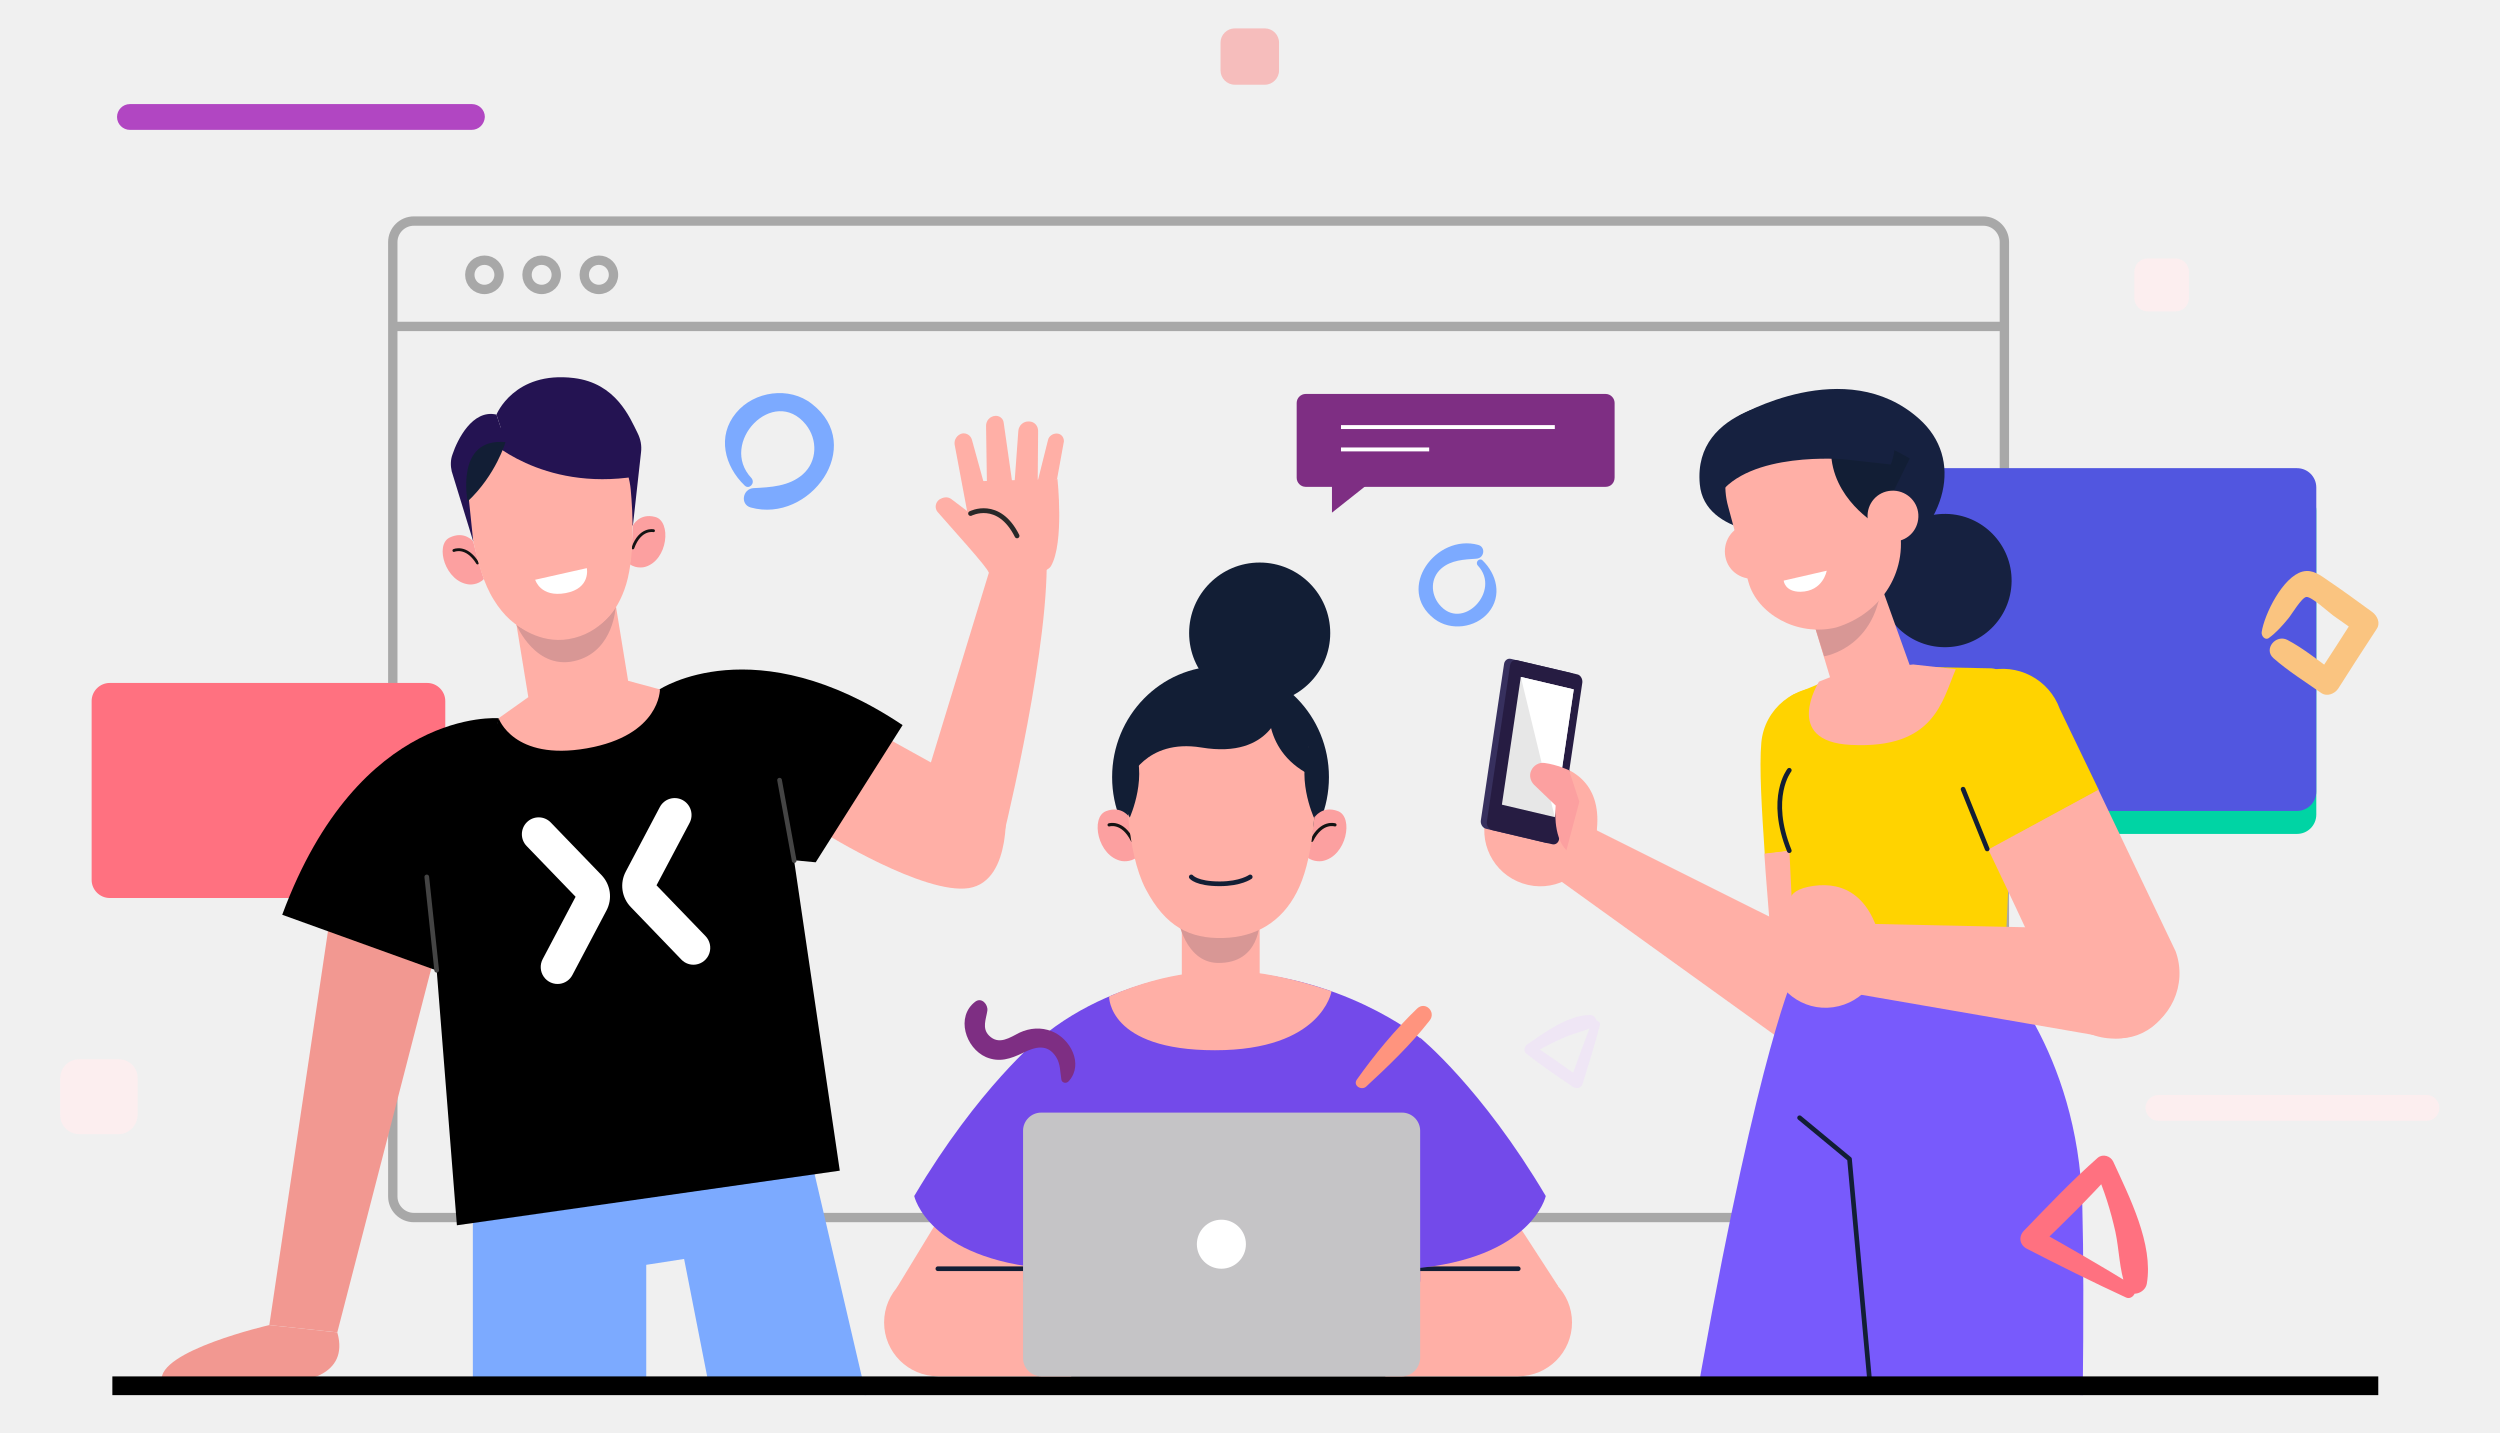
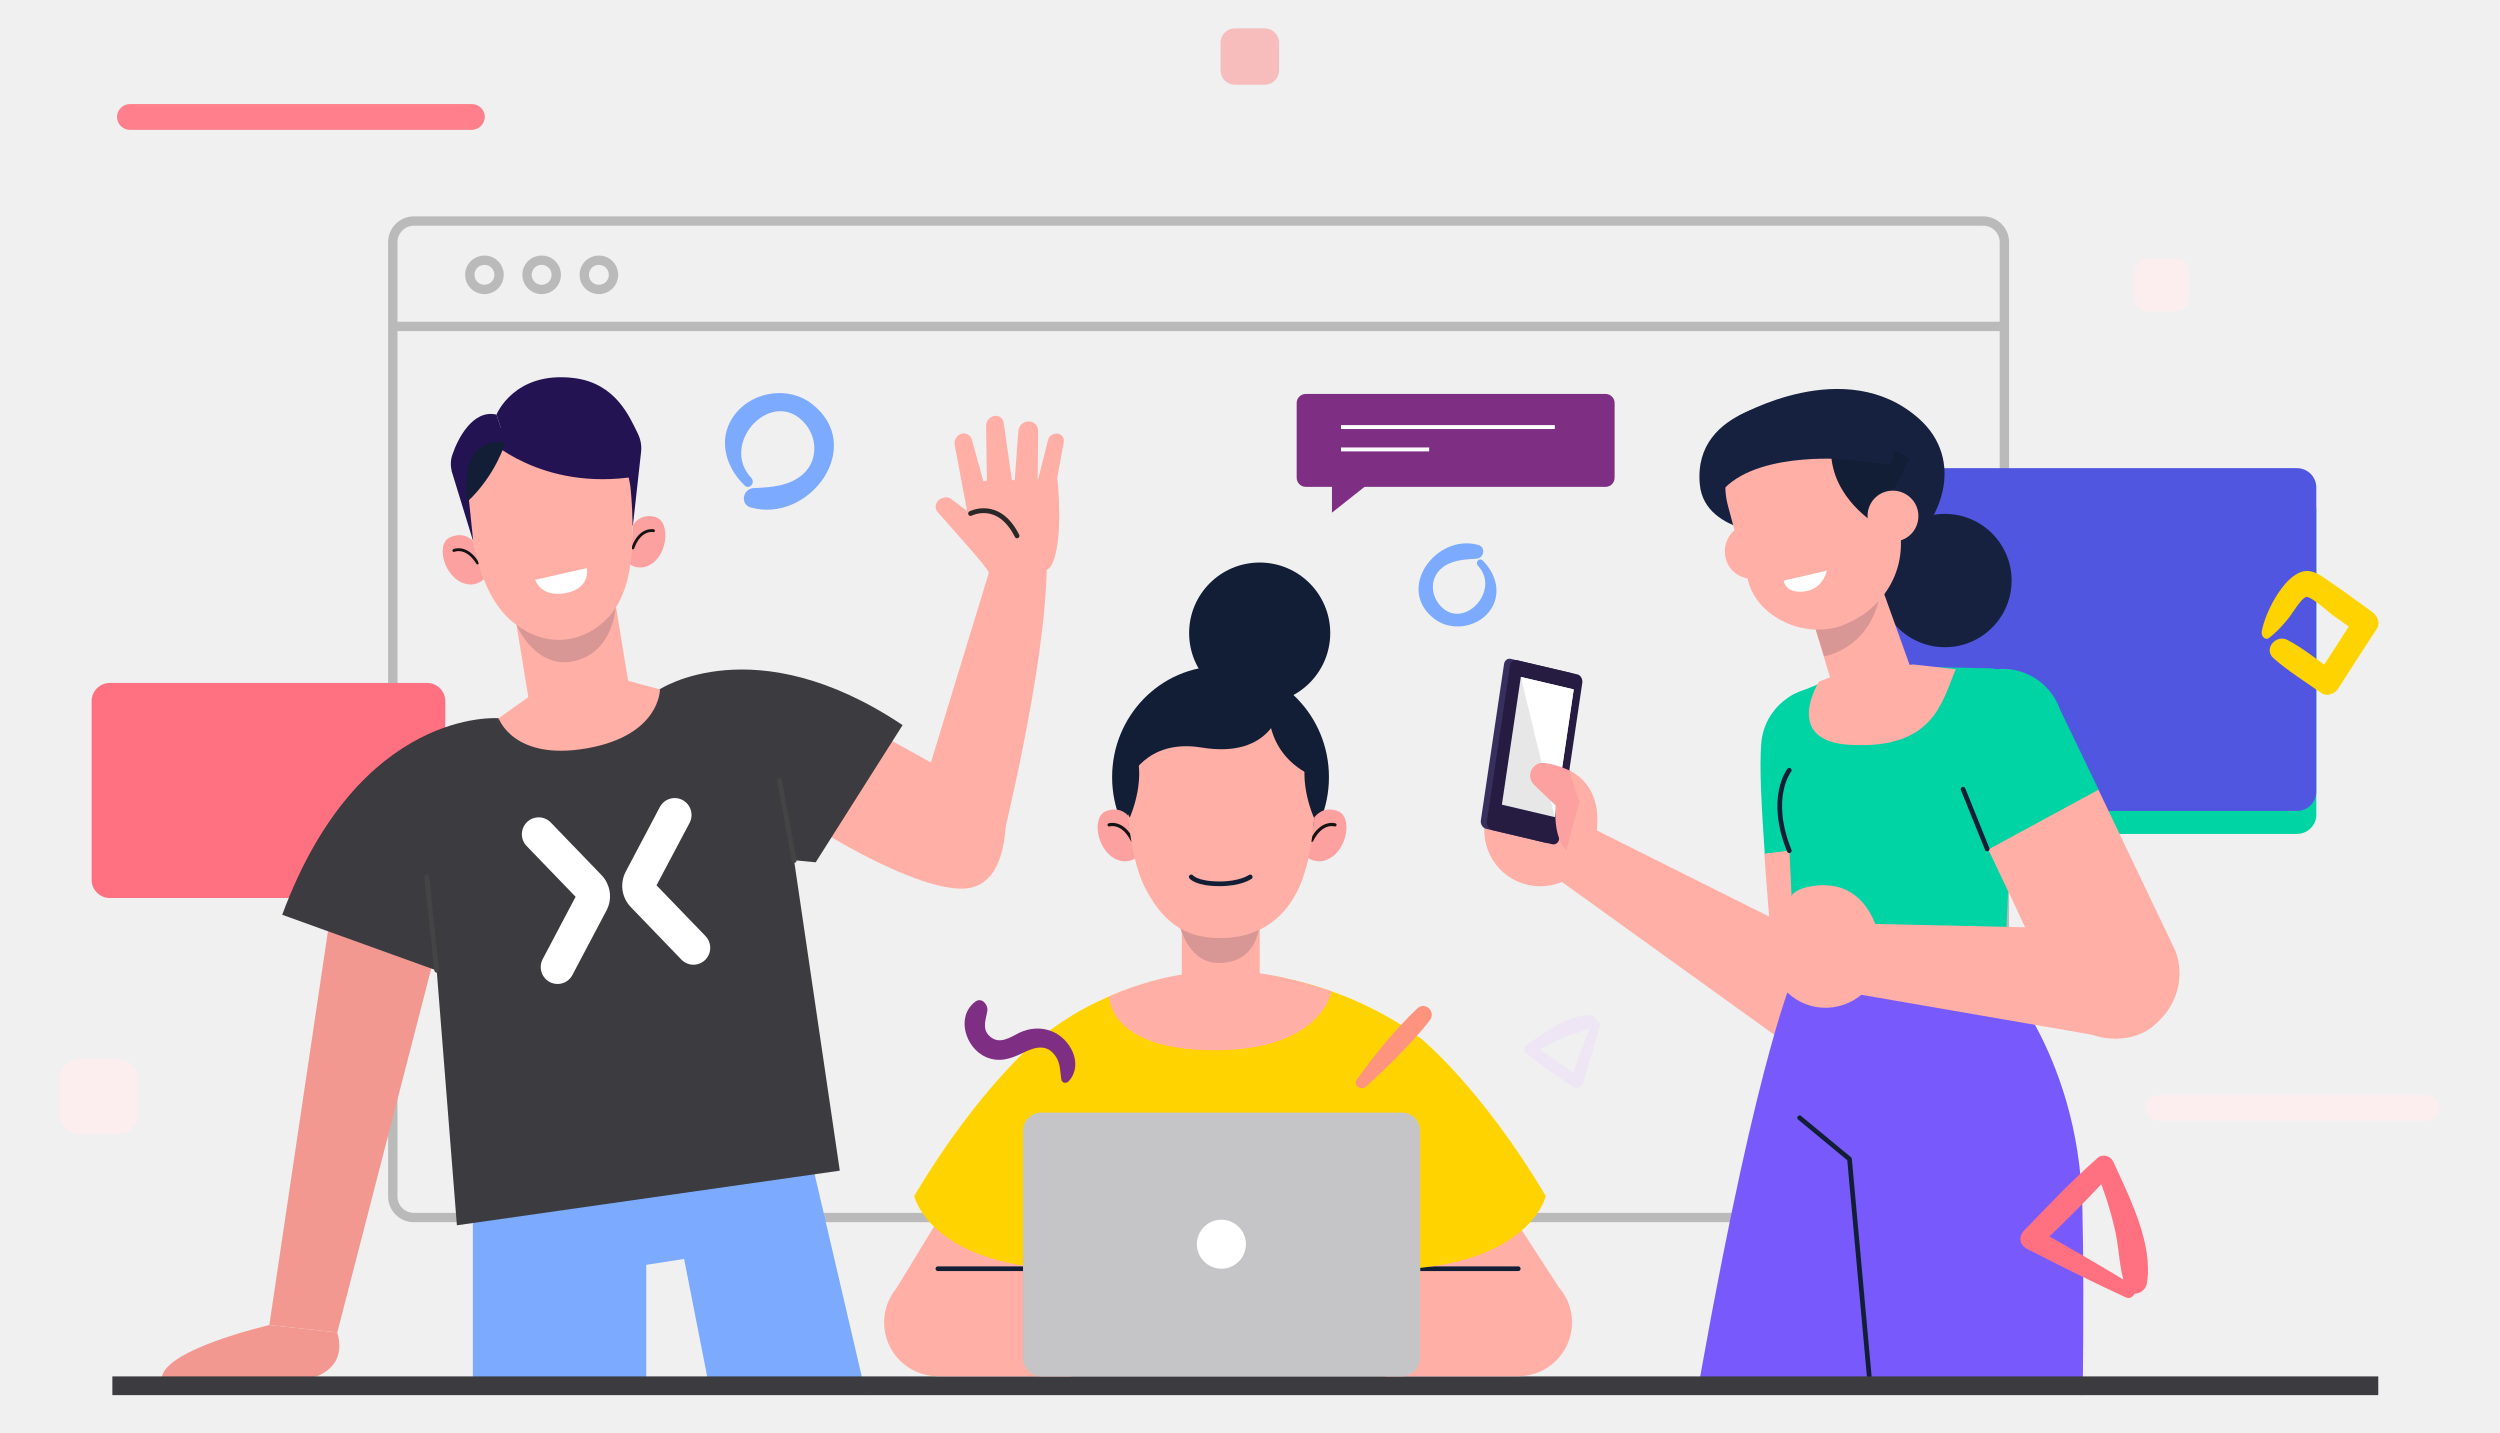
<svg xmlns="http://www.w3.org/2000/svg" width="534" height="306" viewBox="0 0 534 306" fill="none">
  <g opacity="0.3">
-     <path d="M423.635 260.068H88.403C85.922 260.068 83.9 258.047 83.9 255.566V51.72C83.9 49.239 85.922 47.218 88.403 47.218H423.635C426.116 47.218 428.137 49.239 428.137 51.72V255.566C428.046 258.047 426.116 260.068 423.635 260.068Z" stroke="black" stroke-width="2" stroke-miterlimit="10" />
-     <path d="M83.9 69.725H428.045" stroke="black" stroke-width="2" stroke-miterlimit="10" />
-     <path d="M106.598 58.702C106.598 60.447 105.22 61.825 103.474 61.825C101.728 61.825 100.349 60.447 100.349 58.702C100.349 56.956 101.728 55.578 103.474 55.578C105.22 55.578 106.598 56.956 106.598 58.702Z" stroke="black" stroke-width="2" stroke-miterlimit="10" />
-     <path d="M118.82 58.702C118.82 60.447 117.441 61.825 115.695 61.825C113.949 61.825 112.571 60.447 112.571 58.702C112.571 56.956 113.949 55.578 115.695 55.578C117.441 55.578 118.82 56.956 118.82 58.702Z" stroke="black" stroke-width="2" stroke-miterlimit="10" />
-     <path d="M131.042 58.702C131.042 60.447 129.664 61.825 127.918 61.825C126.172 61.825 124.793 60.447 124.793 58.702C124.793 56.956 126.172 55.578 127.918 55.578C129.664 55.578 131.042 56.956 131.042 58.702Z" stroke="black" stroke-width="2" stroke-miterlimit="10" />
+     <path d="M423.635 260.068H88.403C85.922 260.068 83.9 258.047 83.9 255.566V51.72C83.9 49.239 85.922 47.218 88.403 47.218H423.635C426.116 47.218 428.137 49.239 428.137 51.72V255.566C428.046 258.047 426.116 260.068 423.635 260.068Z" stroke="#3C3B40" stroke-width="2" stroke-miterlimit="10" />
+     <path d="M83.9 69.725H428.045" stroke="#3C3B40" stroke-width="2" stroke-miterlimit="10" />
+     <path d="M106.598 58.702C106.598 60.447 105.22 61.825 103.474 61.825C101.728 61.825 100.349 60.447 100.349 58.702C100.349 56.956 101.728 55.578 103.474 55.578C105.22 55.578 106.598 56.956 106.598 58.702Z" stroke="#3C3B40" stroke-width="2" stroke-miterlimit="10" />
+     <path d="M118.82 58.702C118.82 60.447 117.441 61.825 115.695 61.825C113.949 61.825 112.571 60.447 112.571 58.702C112.571 56.956 113.949 55.578 115.695 55.578C117.441 55.578 118.82 56.956 118.82 58.702Z" stroke="#3C3B40" stroke-width="2" stroke-miterlimit="10" />
+     <path d="M131.042 58.702C131.042 60.447 129.664 61.825 127.918 61.825C126.172 61.825 124.793 60.447 124.793 58.702C124.793 56.956 126.172 55.578 127.918 55.578C129.664 55.578 131.042 56.956 131.042 58.702Z" stroke="#3C3B40" stroke-width="2" stroke-miterlimit="10" />
  </g>
  <path d="M91.251 191.813H23.433C21.32 191.813 19.573 190.067 19.573 187.954V149.739C19.573 147.626 21.32 145.88 23.433 145.88H91.251C93.365 145.88 95.111 147.626 95.111 149.739V187.954C95.019 190.067 93.365 191.813 91.251 191.813Z" fill="#FF7180" />
  <path d="M490.626 178.125H397.996C395.698 178.125 393.861 176.288 393.861 173.991V109.043C393.861 106.746 395.698 104.909 397.996 104.909H490.626C492.923 104.909 494.761 106.746 494.761 109.043V173.991C494.761 176.288 492.923 178.125 490.626 178.125Z" fill="#00D4A4" />
  <path d="M490.626 173.216H397.996C395.698 173.216 393.861 171.379 393.861 169.082V104.134C393.861 101.837 395.698 100 397.996 100H490.626C492.923 100 494.761 101.837 494.761 104.134V169.082C494.761 171.379 492.923 173.216 490.626 173.216Z" fill="#5156E0" />
  <path d="M342.951 103.99H278.9C277.798 103.99 276.97 103.072 276.97 102.061V86.077C276.97 84.974 277.889 84.147 278.9 84.147H342.951C344.054 84.147 344.881 85.066 344.881 86.077V101.969C344.881 103.163 344.054 103.99 342.951 103.99Z" fill="#7E2E83" />
  <path d="M286.436 91.221H332.107" stroke="white" stroke-width="0.837" stroke-miterlimit="10" />
  <path d="M286.436 95.998H305.274" stroke="white" stroke-width="0.837" stroke-miterlimit="10" />
  <path d="M284.506 101.785V109.502L294.247 101.785H284.506Z" fill="#7E2E83" />
-   <path d="M100.717 27.743H27.752C26.282 27.743 24.995 26.549 24.995 24.987C24.995 23.517 26.19 22.231 27.752 22.231H100.808C102.279 22.231 103.565 23.425 103.565 24.987C103.473 26.549 102.279 27.743 100.717 27.743Z" fill="#B146C2" />
+   <path d="M100.717 27.743H27.752C26.282 27.743 24.995 26.549 24.995 24.987C24.995 23.517 26.19 22.231 27.752 22.231H100.808C102.279 22.231 103.565 23.425 103.565 24.987C103.473 26.549 102.279 27.743 100.717 27.743Z" fill="#FF7F8D" />
  <path d="M518.286 239.399H461.036C459.565 239.399 458.279 238.204 458.279 236.643C458.279 235.173 459.473 233.887 461.036 233.887H518.286C519.756 233.887 521.043 235.081 521.043 236.643C521.043 238.204 519.848 239.399 518.286 239.399Z" fill="#FCEEEF" />
  <path d="M270.17 18.097H263.738C262.084 18.097 260.705 16.719 260.705 15.066V9.095C260.705 7.441 262.084 6.063 263.738 6.063H270.17C271.825 6.063 273.203 7.441 273.203 9.095V15.066C273.203 16.719 271.825 18.097 270.17 18.097Z" fill="#F6BDBC" />
  <path d="M25.363 242.246H16.909C14.703 242.246 12.865 240.501 12.865 238.204V230.304C12.865 228.099 14.611 226.262 16.909 226.262H25.363C27.568 226.262 29.406 228.007 29.406 230.304V238.204C29.314 240.409 27.568 242.246 25.363 242.246Z" fill="#FCEEEF" />
  <path d="M464.712 66.51H458.738C457.176 66.51 455.89 65.224 455.89 63.662V58.058C455.89 56.497 457.176 55.21 458.738 55.21H464.712C466.274 55.21 467.56 56.497 467.56 58.058V63.662C467.56 65.224 466.274 66.51 464.712 66.51Z" fill="#FCEEEF" />
-   <path d="M402.131 160.212C402.407 153.414 397.352 147.626 390.644 146.891C383.384 146.064 376.86 151.393 376.217 158.65C375.757 163.886 376.309 172.889 376.952 182.443L403.418 179.136L402.131 160.212Z" fill="#FFD300" />
+   <path d="M402.131 160.212C402.407 153.414 397.352 147.626 390.644 146.891C383.384 146.064 376.86 151.393 376.217 158.65C375.757 163.886 376.309 172.889 376.952 182.443L403.418 179.136L402.131 160.212Z" fill="#00D4A4" />
  <path d="M403.417 179.136L376.86 182.351C377.687 195.028 378.79 202.194 378.146 209.451C377.503 217.627 383.936 224.517 392.022 224.517C399.558 224.517 405.715 218.546 405.99 211.013L403.417 179.136Z" fill="#FFAFA6" />
  <path d="M334.68 174.175L395.698 204.674C402.499 208.44 404.336 215.881 400.844 221.485C397.261 227.181 389.633 228.742 384.212 224.792L329.075 185.107L334.68 174.175Z" fill="#FFAFA6" />
  <path d="M325.215 188.689C331.464 190.802 338.264 187.403 340.378 181.156C342.491 174.91 339.091 168.112 332.842 165.999C326.594 163.886 319.793 167.285 317.68 173.532C315.566 179.778 318.874 186.576 325.215 188.689Z" fill="#FFAFA6" />
  <path d="M326.318 166.366C326.318 166.366 325.675 161.681 331.832 163.243C337.897 164.805 343.319 169.49 340.378 181.157L326.318 166.366Z" fill="#FFAFA6" />
  <path d="M335.599 143.768L322.734 140.736C321.999 140.553 321.356 141.104 321.264 141.839L316.301 175.277C316.21 176.012 316.669 176.839 317.404 177.023L330.269 180.054C331.005 180.238 331.648 179.687 331.74 178.952L336.702 145.513C336.794 144.686 336.335 143.952 335.599 143.768Z" fill="#37305E" />
  <path d="M336.886 144.043L324.021 141.012C323.286 140.828 322.642 141.379 322.55 142.114L317.588 175.553C317.496 176.288 317.956 177.114 318.691 177.298L331.556 180.33C332.291 180.513 332.934 179.962 333.026 179.227L337.989 145.789C338.081 144.962 337.529 144.135 336.886 144.043Z" fill="#261C42" />
  <path d="M336.151 147.259L324.848 144.595L320.804 171.878L332.107 174.542L336.151 147.259Z" fill="#E7E7E7" />
  <path d="M324.848 144.595L332.107 174.542L336.151 147.259L324.848 144.595Z" fill="white" />
  <path d="M335.14 164.529C335.14 164.529 332.659 163.335 329.902 162.968C328.707 162.784 327.513 163.519 327.053 164.621C326.594 165.632 326.869 166.826 327.696 167.653L332.291 172.062C332.291 172.062 331.556 178.585 334.589 181.616L337.345 171.235L335.14 164.529Z" fill="#FCA0A0" />
  <path d="M411.504 202.102L383.385 207.828C383.385 207.828 375.849 223.298 363.443 292.444C363.26 293.47 363.076 294.581 362.892 295.607C376.309 295.778 389.725 296.12 403.234 296.547L421.153 215.008L411.504 202.102Z" fill="#785AFC" />
  <path d="M444.78 257.462C443.863 224.093 425.599 206 425.599 206L391 207.024L400.178 296.464C415.045 296.891 430.004 297.488 444.872 298C445.056 282.126 445.056 267.618 444.78 257.462Z" fill="#785AFC" />
  <path d="M384.396 238.755L395.055 247.574L399.5 296.5" stroke="#121E35" stroke-width="1.001" stroke-miterlimit="10" stroke-linecap="round" stroke-linejoin="round" />
-   <path d="M393.125 144.135L383.293 148.269C381.73 148.912 380.72 150.566 380.811 152.219L383.476 208.165L428.137 207.613L430.802 149.739C430.894 146.615 428.413 142.941 425.38 142.757L407.185 142.39L393.125 144.135Z" fill="#FFD300" />
+   <path d="M393.125 144.135L383.293 148.269C381.73 148.912 380.72 150.566 380.811 152.219L383.476 208.165L428.137 207.613L430.802 149.739C430.894 146.615 428.413 142.941 425.38 142.757L407.185 142.39L393.125 144.135Z" fill="#00D4A4" />
  <path d="M382.19 164.529C382.19 164.529 377.595 170.316 382.19 181.707" stroke="#121E35" stroke-width="1.001" stroke-miterlimit="10" stroke-linecap="round" stroke-linejoin="round" />
  <path d="M448.17 168.571L424.645 181.34C430.067 192.823 436.132 205.041 438.246 211.931C440.635 219.74 449.181 223.874 456.716 220.842C463.7 218.086 467.284 210.278 464.711 203.204L448.17 168.571Z" fill="#FFAFA6" />
-   <path d="M439.992 151.484C437.694 145.054 430.894 141.563 424.37 143.308C417.294 145.238 417.477 161.681 419.591 168.663C421.153 173.716 420.602 172.797 424.737 181.432L448.262 168.663L439.992 151.484Z" fill="#FFD300" />
+   <path d="M439.992 151.484C437.694 145.054 430.894 141.563 424.37 143.308C417.294 145.238 417.477 161.681 419.591 168.663C421.153 173.716 420.602 172.797 424.737 181.432L448.262 168.663L439.992 151.484Z" fill="#00D4A4" />
  <path d="M424.462 181.34L419.315 168.571" stroke="#121E35" stroke-width="1.001" stroke-miterlimit="10" stroke-linecap="round" stroke-linejoin="round" />
  <path d="M390.552 197.141L453.133 198.519C459.749 198.886 464.803 204.673 464.16 211.288C463.517 217.994 457.36 222.679 450.651 221.668L391.196 211.38L390.552 197.141Z" fill="#FFAFA6" />
  <path d="M391.563 215.146C398.088 214.228 402.682 208.256 401.855 201.734C400.936 195.212 394.963 190.619 388.439 191.445C381.914 192.364 377.319 198.335 378.147 204.858C379.065 211.472 385.039 216.065 391.563 215.146Z" fill="#FFAFA6" />
  <path d="M382.741 194.66C382.741 194.66 380.168 190.71 386.233 189.424C392.39 188.138 399.374 189.975 401.855 201.734L382.741 194.66Z" fill="#FFAFA6" />
  <path d="M429.679 124.198C429.785 116.335 423.495 109.874 415.629 109.767C407.764 109.661 401.301 115.949 401.194 123.812C401.087 131.675 407.377 138.136 415.243 138.242C423.109 138.349 429.572 132.061 429.679 124.198Z" fill="#162140" />
  <path d="M371.254 88.925C371.254 88.925 394.228 75.421 409.942 89.476C419.499 98.019 415.915 112.075 403.05 120.802C390.828 129.069 386.233 90.395 386.233 90.395L371.254 88.925Z" fill="#162140" />
  <path d="M383.844 85.342C383.844 85.342 361.514 86.537 363.076 103.44C364.087 114.647 381.639 114.28 381.639 114.28L383.844 85.342Z" fill="#162140" />
  <path d="M379.893 116.025C380.812 119.148 379.158 122.455 376.033 123.374C372.909 124.293 369.6 122.639 368.682 119.516C367.763 116.392 369.417 113.085 372.541 112.166C375.666 111.156 378.974 112.901 379.893 116.025Z" fill="#FFAFA6" />
  <path d="M387.336 132.836L391.563 146.891C393.033 151.852 395.698 153.873 400.477 152.311C404.612 151.025 409.023 147.351 408.288 143.125L400.477 121.353L387.336 132.836Z" fill="#FFAFA6" />
  <path d="M393.585 143.584L388.531 145.605C388.531 145.605 380.536 158.374 395.331 159.109C413.158 160.028 414.812 149.831 417.753 142.941L408.656 141.931L393.585 143.584Z" fill="#FFAFA6" />
  <path d="M389.633 140.185C389.633 140.185 402.039 138.348 402.039 121.904L386.876 131.366L389.633 140.185Z" fill="#D89795" />
  <path d="M392.206 134.03C383.844 136.051 375.298 131.09 373.46 124.292L369.141 108.216C366.752 99.673 371.622 90.854 380.076 88.19C388.715 85.526 399.466 89.843 402.131 98.478L405.439 111.431C408.012 121.536 402.131 130.998 392.206 134.03Z" fill="#FFAFA6" />
  <path d="M391.104 96.274C391.196 106.563 400.936 112.075 400.936 112.075L407.92 97.928C407.92 97.928 391.104 87.823 391.104 96.274Z" fill="#121E35" />
  <path d="M393.952 98.111C393.952 98.111 373.46 96.274 366.935 106.012C366.935 106.012 366.384 85.985 388.347 84.883C410.31 83.689 403.877 99.214 403.877 99.214L393.952 98.111Z" fill="#162140" />
  <path d="M380.995 124.017L390.185 121.904C390.185 121.904 389.45 126.313 384.579 126.405C381.179 126.405 380.995 124.017 380.995 124.017Z" fill="white" />
  <path d="M409.758 109.87C409.942 112.901 407.737 115.474 404.704 115.657C401.672 115.841 399.099 113.636 398.915 110.605C398.731 107.573 400.936 105.001 403.969 104.817C407.001 104.634 409.575 106.93 409.758 109.87Z" fill="#FFAFA6" />
  <path d="M402.59 111.983C402.59 111.983 402.315 108.033 406.082 108.4L402.59 111.983Z" fill="#FFAFA6" />
  <path d="M101 258.716V296.078L138.037 296.913V270.167L146.125 268.913L151.455 296.078L185 298L171.95 242L101 258.716Z" fill="#7CAAFF" />
  <path d="M70.942 192.915L57.526 283.034L72.045 284.596L95.938 192.088L70.942 192.915Z" fill="#F29891" />
  <path d="M57.526 283.034C57.526 283.034 33.541 288.546 34.552 294.977H63.775C63.775 294.977 74.802 294.15 72.045 284.596L57.526 283.034Z" fill="#F29891" />
-   <path d="M106.506 153.414C106.506 153.414 76.732 150.933 60.283 195.396L96.949 208.624L106.506 153.414Z" fill="black" />
+   <path d="M106.506 153.414C106.506 153.414 76.732 150.933 60.283 195.396L96.949 208.624L106.506 153.414Z" fill="#3C3B40" />
  <path d="M211.634 120.985L198.584 163.702L213.839 180.605C213.839 180.605 223.304 142.941 223.58 121.169L211.634 120.985Z" fill="#FFAFA6" />
  <path d="M211.174 122.271C211.174 122.271 222.845 123.741 224.499 120.894C227.347 115.933 225.877 102.337 225.877 102.337C225.877 102.337 205.385 102.796 205.66 102.98C205.844 103.164 211.174 122.271 211.174 122.271Z" fill="#FFAFA6" />
  <path d="M211.174 122.272C210.99 121.261 203.087 112.626 200.238 109.319C199.595 108.492 199.779 107.298 200.698 106.655C201.341 106.287 202.352 105.92 203.271 106.655L210.806 112.35L211.174 122.272Z" fill="#FFAFA6" />
  <path d="M206.947 111.156L203.914 94.988C203.73 93.885 204.466 92.875 205.476 92.599C206.395 92.415 207.314 92.967 207.59 93.885L210.806 105.552L206.947 111.156Z" fill="#FFAFA6" />
  <path d="M210.806 103.256L210.623 90.946C210.623 89.844 211.45 88.925 212.552 88.833C213.471 88.741 214.298 89.384 214.39 90.303L216.32 103.807L210.806 103.256Z" fill="#FFAFA6" />
  <path d="M216.596 104.634L217.515 92.048C217.607 90.854 218.617 89.936 219.812 90.027C220.915 90.027 221.742 90.946 221.742 92.048L221.65 103.623L216.596 104.634Z" fill="#FFAFA6" />
  <path d="M225.785 102.337L227.255 94.253C227.255 93.335 226.612 92.6 225.693 92.6C224.866 92.6 224.039 93.151 223.855 93.978L221.466 103.531L225.785 102.337Z" fill="#FFAFA6" />
  <path d="M207.314 109.686C207.314 109.686 213.288 106.563 217.239 114.463" stroke="#282828" stroke-width="1.028" stroke-miterlimit="10" stroke-linecap="round" stroke-linejoin="round" />
  <path d="M214.758 171.235C214.758 171.235 216.504 188.138 206.947 189.7C197.39 191.17 176.254 178.033 176.254 178.033L166.513 144.962L203.179 165.264L214.758 171.235Z" fill="#FFAFA6" />
-   <path d="M140.875 147.259C140.875 147.259 161.183 133.755 192.795 154.884L174.232 184.188L155.761 182.443L140.875 147.259Z" fill="black" />
-   <path d="M92.906 202.561L97.592 261.722L179.378 250.055L166.697 163.978L140.875 147.259L106.506 153.414L92.906 202.561Z" fill="black" />
+   <path d="M140.875 147.259C140.875 147.259 161.183 133.755 192.795 154.884L174.232 184.188L155.761 182.443L140.875 147.259Z" fill="#3C3B40" />
+   <path d="M92.906 202.561L97.592 261.722L179.378 250.055L166.697 163.978L140.875 147.259L106.506 153.414L92.906 202.561Z" fill="#3C3B40" />
  <path d="M93.273 207.246L91.159 187.312" stroke="#444444" stroke-width="1.001" stroke-miterlimit="10" stroke-linecap="round" stroke-linejoin="round" />
  <path d="M169.638 183.821L166.513 166.642" stroke="#444444" stroke-width="1.001" stroke-miterlimit="10" stroke-linecap="round" stroke-linejoin="round" />
  <path d="M112.847 148.912L109.079 125.854L130.398 122.363L134.166 145.421L140.966 147.259C140.966 147.259 141.058 157.088 125.344 159.844C109.63 162.6 106.506 153.413 106.506 153.413L112.847 148.912Z" fill="#FFAFA6" />
  <path d="M131.501 129.621C131.501 129.621 131.134 138.715 123.414 141.012C114.501 143.676 110.273 133.387 110.273 133.387C110.273 133.387 115.144 137.613 121.485 136.51C128.56 135.316 131.501 129.621 131.501 129.621Z" fill="#D89795" />
  <path d="M106.046 88.557C106.046 88.557 109.814 79.187 122.587 80.749C131.593 81.851 134.534 89.2 136.188 92.507C136.831 93.793 137.107 95.171 136.923 96.641L135.177 112.35L120.29 92.324L107.976 94.528L106.046 88.557Z" fill="#241352" />
  <path d="M135.177 112.258C135.177 112.258 136.555 109.502 139.955 110.421C143.447 111.34 142.712 119.607 137.842 121.077C137.842 121.077 136.096 121.628 134.534 120.526C134.534 120.618 135.177 114.555 135.177 112.258Z" fill="#FCA0A0" />
  <path d="M139.588 113.361C139.588 113.361 136.739 112.717 135.177 117.035" stroke="#131313" stroke-width="0.613" stroke-miterlimit="10" stroke-linecap="round" stroke-linejoin="round" />
  <path d="M101.084 115.657C101.084 115.657 99.246 113.269 96.03 114.831C92.814 116.392 95.111 124.384 100.257 124.844C100.257 124.844 102.095 125.027 103.381 123.65C103.289 123.741 101.543 117.862 101.084 115.657Z" fill="#FCA0A0" />
  <path d="M96.949 117.586C96.949 117.586 99.614 116.392 102.003 120.25" stroke="#131313" stroke-width="0.613" stroke-miterlimit="10" stroke-linecap="round" stroke-linejoin="round" />
  <path d="M134.717 104.542C135.177 109.41 135.728 119.699 133.339 126.038C131.133 132.009 127.55 134.949 121.485 135.684C115.42 136.51 109.814 135.132 105.495 128.151C101.084 121.169 99.981 108.124 99.981 108.124C99.981 108.124 98.235 90.762 115.42 89.016C133.523 87.179 134.717 104.542 134.717 104.542Z" fill="#FFAFA6" />
  <path d="M101.084 115.657L96.489 100.683C96.213 99.489 96.213 98.203 96.673 97.009C97.684 93.977 100.9 87.363 106.046 88.557L107.976 94.436C107.976 94.436 101.727 96.366 99.981 105.001L101.084 115.657Z" fill="#241352" />
  <path d="M104.025 93.61C104.025 93.61 115.512 105.001 135.82 101.785C135.82 101.785 132.42 87.271 122.863 87.087C113.306 86.995 105.863 91.956 105.863 91.956L104.025 93.61Z" fill="#241352" />
  <path d="M107.976 94.437C107.976 94.437 105.954 101.418 99.889 107.114C99.889 107.114 97.133 93.426 107.976 94.437Z" fill="#121E35" />
  <path d="M114.317 123.833L125.344 121.353C125.344 121.353 126.263 125.671 120.841 126.681C115.42 127.692 114.317 123.833 114.317 123.833Z" fill="white" />
  <path d="M119.593 210.143C118.937 210.235 118.268 210.144 117.66 209.878C117.052 209.612 116.528 209.183 116.148 208.637C115.767 208.091 115.544 207.451 115.503 206.786C115.462 206.122 115.605 205.459 115.916 204.871L122.948 191.551L112.487 180.709C111.822 180.021 111.457 179.097 111.471 178.139C111.485 177.181 111.878 176.269 112.562 175.603C113.246 174.936 114.165 174.571 115.119 174.586C116.072 174.602 116.981 174.997 117.645 175.685L128.464 186.902C129.421 187.889 130.041 189.156 130.235 190.52C130.428 191.884 130.184 193.274 129.539 194.489L122.262 208.265C121.997 208.768 121.617 209.201 121.153 209.527C120.689 209.853 120.154 210.065 119.593 210.143Z" fill="white" />
  <path d="M148.626 206.029C148.064 206.11 147.49 206.056 146.953 205.87C146.415 205.685 145.929 205.374 145.534 204.962L134.741 193.752C133.784 192.765 133.164 191.497 132.97 190.133C132.777 188.769 133.021 187.38 133.666 186.165L140.942 172.384C141.389 171.538 142.152 170.906 143.064 170.626C143.975 170.347 144.96 170.442 145.802 170.892C146.645 171.342 147.275 172.11 147.554 173.026C147.834 173.942 147.74 174.932 147.293 175.777L140.232 189.102L150.693 199.943C151.155 200.421 151.476 201.018 151.622 201.668C151.767 202.318 151.731 202.995 151.517 203.625C151.303 204.255 150.92 204.813 150.409 205.237C149.899 205.661 149.282 205.935 148.626 206.029Z" fill="white" />
-   <path d="M508 294H24V298H508V294Z" fill="black" />
+   <path d="M508 294H24V298H508V294Z" fill="#3C3B40" />
  <path d="M224.499 271H200.33C193.99 271 188.844 276.144 188.844 282.483C188.844 288.821 193.99 293.966 200.33 293.966H228.818L224.499 271Z" fill="#FFAFA6" />
  <path d="M191.509 275.133L206.487 250.514L228.818 253.545L225.51 282.482L191.509 275.133Z" fill="#FFAFA6" />
  <path d="M218.525 271H200.33" stroke="#121E35" stroke-width="1.001" stroke-miterlimit="10" stroke-linecap="round" stroke-linejoin="round" />
  <path d="M300.128 270.999H324.296C330.637 270.999 335.783 276.143 335.783 282.482C335.783 288.821 330.637 293.965 324.296 293.965H295.901L300.128 270.999Z" fill="#FFAFA6" />
  <path d="M332.843 274.765L314.004 245.736L295.901 253.545L299.209 282.482L332.843 274.765Z" fill="#FFAFA6" />
  <path d="M301.506 270.999H324.296" stroke="#121E35" stroke-width="1.001" stroke-miterlimit="10" stroke-linecap="round" stroke-linejoin="round" />
-   <path d="M260.338 207.521C260.338 207.521 236.261 207.521 218.617 224.975V273.755C218.617 273.755 303.344 275.041 303.344 273.755C303.344 272.469 303.344 221.76 303.344 221.76C303.344 221.76 285.976 207.521 260.338 207.521Z" fill="#734AEA" />
-   <path d="M222.109 221.668C222.109 221.668 209.06 232.232 195.276 255.474C195.276 255.474 198.217 268.886 223.947 270.999L222.109 221.668Z" fill="#734AEA" />
-   <path d="M303.344 221.668C303.344 221.668 316.393 232.232 330.177 255.474C330.177 255.474 327.237 268.886 301.506 270.999L303.344 221.668Z" fill="#734AEA" />
+   <path d="M260.338 207.521C260.338 207.521 236.261 207.521 218.617 224.975V273.755C218.617 273.755 303.344 275.041 303.344 273.755C303.344 272.469 303.344 221.76 303.344 221.76C303.344 221.76 285.976 207.521 260.338 207.521Z" fill="#FFD300" />
+   <path d="M222.109 221.668C222.109 221.668 209.06 232.232 195.276 255.474C195.276 255.474 198.217 268.886 223.947 270.999L222.109 221.668Z" fill="#FFD300" />
+   <path d="M303.344 221.668C303.344 221.668 316.393 232.232 330.177 255.474C330.177 255.474 327.237 268.886 301.506 270.999L303.344 221.668Z" fill="#FFD300" />
  <path d="M299.485 293.966H222.385C220.271 293.966 218.525 292.22 218.525 290.107V241.511C218.525 239.398 220.271 237.653 222.385 237.653H299.485C301.598 237.653 303.344 239.398 303.344 241.511V290.107C303.252 292.22 301.598 293.966 299.485 293.966Z" fill="#C5C4C6" />
  <path d="M260.889 270.999C263.782 270.999 266.127 268.655 266.127 265.763C266.127 262.871 263.782 260.527 260.889 260.527C257.996 260.527 255.651 262.871 255.651 265.763C255.651 268.655 257.996 270.999 260.889 270.999Z" fill="white" />
  <path d="M269.067 197.232H252.435V215.881H269.067V197.232Z" fill="#FFAFA6" />
  <path d="M251.608 196.222C251.608 196.222 253.078 205.5 260.062 205.684C269.251 205.867 269.068 196.681 269.068 196.681C269.068 196.681 267.781 199.437 260.705 199.437C252.802 199.345 251.608 196.222 251.608 196.222Z" fill="#D89795" />
  <path d="M260.705 189.699C273.495 189.699 283.863 179.088 283.863 165.998C283.863 152.909 273.495 142.297 260.705 142.297C247.916 142.297 237.548 152.909 237.548 165.998C237.548 179.088 247.916 189.699 260.705 189.699Z" fill="#121E35" />
  <path d="M280.738 174.634C280.738 174.634 282.392 171.969 285.792 173.256C289.193 174.542 287.63 182.901 282.484 183.912C282.484 183.912 280.646 184.279 279.176 183.085C279.268 183.085 280.554 176.93 280.738 174.634Z" fill="#FCA0A0" />
  <path d="M285.149 176.195C285.149 176.195 282.3 175.277 280.187 179.502" stroke="#131313" stroke-width="0.681" stroke-miterlimit="10" stroke-linecap="round" stroke-linejoin="round" />
  <path d="M241.315 174.634C241.315 174.634 239.661 171.969 236.261 173.256C232.861 174.542 234.423 182.901 239.569 183.912C239.569 183.912 241.407 184.279 242.878 183.085C242.786 183.085 241.499 176.93 241.315 174.634Z" fill="#FCA0A0" />
  <path d="M236.904 176.195C236.904 176.195 239.753 175.277 241.867 179.502" stroke="#131313" stroke-width="0.681" stroke-miterlimit="10" stroke-linecap="round" stroke-linejoin="round" />
  <path d="M281.014 167.468C281.014 172.796 280.462 184.004 276.97 190.618C273.754 196.865 268.332 200.172 261.256 200.356C254.181 200.539 248.943 197.967 244.715 189.883C240.488 181.799 240.672 167.468 240.672 167.468C240.672 167.468 240.672 148.36 260.521 148.36C281.657 148.452 281.014 167.468 281.014 167.468Z" fill="#FFAFA6" />
  <path d="M241.315 174.634C241.315 174.634 245.542 165.356 241.775 158.649C241.775 158.649 238.375 169.398 241.315 174.634Z" fill="#121E35" />
  <path d="M280.646 174.634C280.646 174.634 276.419 165.356 280.187 158.649C280.187 158.649 283.587 169.398 280.646 174.634Z" fill="#121E35" />
  <path d="M271.089 149.555C271.089 149.555 269.159 160.854 280.83 165.998C280.738 165.907 280.279 152.77 271.089 149.555Z" fill="#121E35" />
  <path d="M273.662 150.933C273.662 150.933 271.916 162.232 256.57 159.66C244.624 157.73 241.04 166.825 241.04 166.825C241.04 166.825 238.926 149.922 258.132 146.431C258.224 146.431 268.057 146.431 273.662 150.933Z" fill="#121E35" />
  <path d="M254.456 187.311C254.456 187.311 255.559 188.781 260.521 188.781C265.024 188.781 267.046 187.311 267.046 187.311" stroke="#121E35" stroke-width="1.001" stroke-miterlimit="10" stroke-linecap="round" stroke-linejoin="round" />
  <path d="M260.338 207.521C260.338 207.521 250.137 206.97 236.904 212.849C236.904 212.849 236.629 224.332 259.511 224.332C282.392 224.332 284.414 211.747 284.414 211.747C284.414 211.747 269.895 206.511 260.338 207.521Z" fill="#FFAFA6" />
  <path d="M269.068 150.29C277.391 150.29 284.138 143.545 284.138 135.224C284.138 126.903 277.391 120.158 269.068 120.158C260.744 120.158 253.997 126.903 253.997 135.224C253.997 143.545 260.744 150.29 269.068 150.29Z" fill="#121E35" />
  <path d="M159.07 103.715C154.751 99.581 153.097 93.15 157.232 88.189C161.091 83.504 168.627 82.494 173.405 86.26C185.076 95.263 172.946 111.89 160.356 108.4C158.059 107.757 158.61 104.449 160.908 104.266C164.583 104.082 168.535 103.898 171.475 101.326C174.6 98.57 174.692 93.885 172.119 90.67C165.227 82.218 153.372 94.62 160.54 102.153C161.367 103.255 159.989 104.633 159.07 103.715Z" fill="#7CAAFF" />
-   <path d="M483.09 135.04C483.642 131.274 487.593 123.19 491.82 122.088C494.026 121.536 495.68 122.914 497.426 124.109C500.55 126.221 503.675 128.518 506.707 130.723C507.81 131.55 508.545 133.111 507.626 134.397C504.869 138.623 502.112 142.849 499.448 147.075C498.712 148.177 497.058 148.912 495.772 147.993C492.372 145.605 488.696 143.308 485.571 140.552C483.458 138.623 486.123 135.408 488.604 136.694C492.096 138.531 495.312 141.195 498.529 143.492C497.334 143.768 496.139 144.135 494.853 144.411C497.61 140.185 500.366 135.959 503.031 131.733C503.307 132.928 503.675 134.122 503.95 135.408C502.112 134.122 500.183 132.744 498.345 131.458C497.334 130.723 493.75 127.416 492.647 127.508C491.636 127.599 489.431 131.366 488.788 132.101C487.501 133.662 486.215 135.132 484.561 136.327C483.825 136.786 482.998 135.867 483.09 135.04Z" fill="#FAC480" />
+   <path d="M483.09 135.04C483.642 131.274 487.593 123.19 491.82 122.088C494.026 121.536 495.68 122.914 497.426 124.109C500.55 126.221 503.675 128.518 506.707 130.723C507.81 131.55 508.545 133.111 507.626 134.397C504.869 138.623 502.112 142.849 499.448 147.075C498.712 148.177 497.058 148.912 495.772 147.993C492.372 145.605 488.696 143.308 485.571 140.552C483.458 138.623 486.123 135.408 488.604 136.694C492.096 138.531 495.312 141.195 498.529 143.492C497.334 143.768 496.139 144.135 494.853 144.411C497.61 140.185 500.366 135.959 503.031 131.733C503.307 132.928 503.675 134.122 503.95 135.408C502.112 134.122 500.183 132.744 498.345 131.458C497.334 130.723 493.75 127.416 492.647 127.508C491.636 127.599 489.431 131.366 488.788 132.101C487.501 133.662 486.215 135.132 484.561 136.327C483.825 136.786 482.998 135.867 483.09 135.04Z" fill="#FFD300" />
  <path d="M316.669 119.699C319.702 122.639 320.896 127.232 317.956 130.815C315.199 134.122 309.869 134.857 306.377 132.193C298.014 125.762 306.744 113.912 315.75 116.392C317.404 116.852 317.037 119.24 315.383 119.332C312.718 119.516 309.961 119.607 307.847 121.445C305.55 123.466 305.55 126.773 307.388 129.069C312.258 135.133 320.804 126.222 315.658 120.802C315.015 120.067 316.026 119.056 316.669 119.699Z" fill="#7CAAFF" />
  <path d="M289.836 230.58C293.603 225.251 298.014 219.923 302.701 215.422C304.447 213.768 306.836 216.157 305.366 217.994C301.414 223.047 296.544 227.732 291.766 232.141C290.755 232.968 288.917 231.866 289.836 230.58Z" fill="#FF947E" />
  <path d="M226.704 230.58C226.429 228.926 226.52 227.272 225.601 225.803C223.764 222.863 221.099 223.598 218.526 224.884C215.861 226.17 213.471 226.997 210.623 225.803C206.212 223.873 204.098 217.167 208.325 213.952C209.704 212.942 211.082 214.595 210.898 215.881C210.623 217.719 209.704 219.648 211.266 221.209C213.379 223.322 215.769 221.577 217.79 220.566C219.996 219.556 222.385 219.372 224.683 220.291C228.634 221.852 231.483 227.272 228.358 230.855C227.807 231.59 226.796 231.314 226.704 230.58Z" fill="#7E2E83" />
  <path d="M341.756 218.913C340.653 223.138 339.367 227.272 338.08 231.406C337.805 232.417 336.794 232.692 335.967 232.141C332.567 229.845 329.259 227.64 326.042 225.068C325.399 224.608 325.583 223.598 326.134 223.138C329.902 220.566 334.956 216.8 339.643 216.8C340.837 216.8 341.664 218.453 340.47 219.188C338.54 220.291 336.243 220.658 334.221 221.577C331.832 222.587 329.534 223.69 327.421 225.159C327.329 224.516 327.329 223.781 327.237 223.138C330.821 225.343 334.129 227.824 337.529 230.212C336.886 230.304 336.151 230.488 335.507 230.579C336.978 226.446 338.448 222.404 340.01 218.361C340.47 217.627 341.94 218.086 341.756 218.913Z" fill="#EFE6F5" />
  <path d="M454.144 277.155C446.976 273.848 439.992 270.357 433.008 266.774C431.354 265.947 431.078 264.11 432.365 262.824C437.511 257.496 442.565 252.168 448.079 247.299C449.181 246.38 450.835 246.931 451.387 248.126C454.787 255.567 460.025 265.763 458.555 274.215C458.187 276.328 454.879 277.338 454.052 274.95C452.673 271.183 452.673 266.958 451.846 263.099C450.835 258.598 449.457 254.097 447.527 249.871C448.814 249.963 450.008 250.147 451.295 250.238C446.241 255.934 440.819 261.17 435.397 266.407C435.397 265.212 435.305 263.926 435.305 262.732C442.197 266.59 448.906 270.449 455.614 274.582C456.9 275.409 455.614 277.798 454.144 277.155Z" fill="#FF7180" />
</svg>
